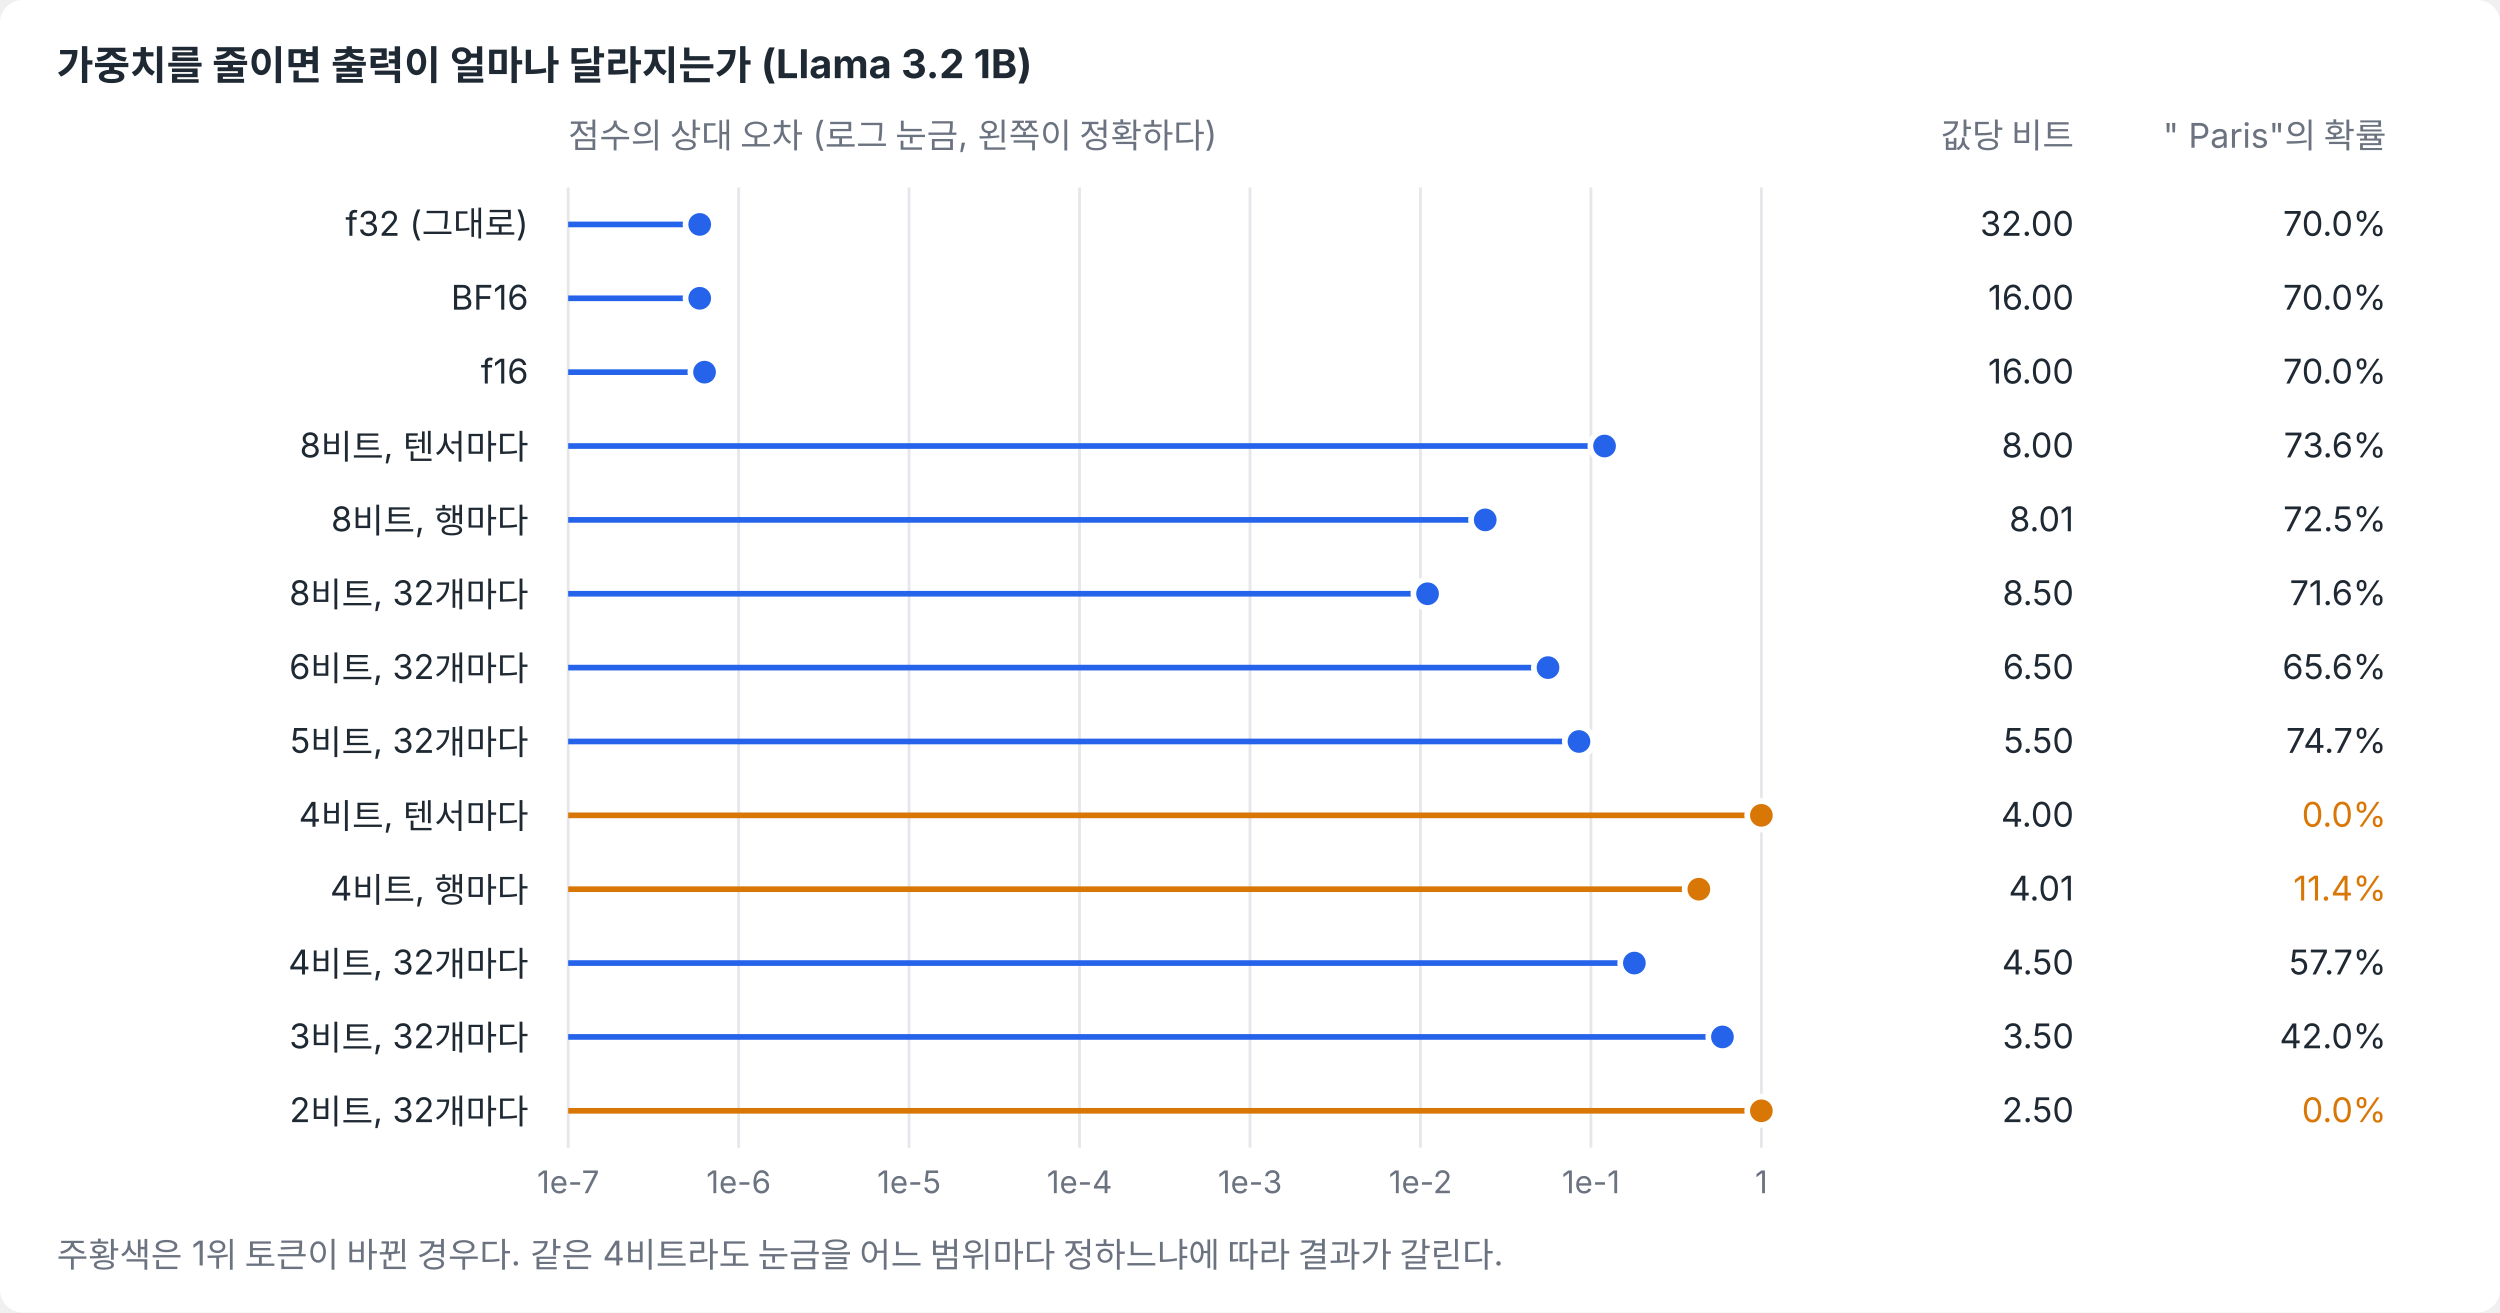
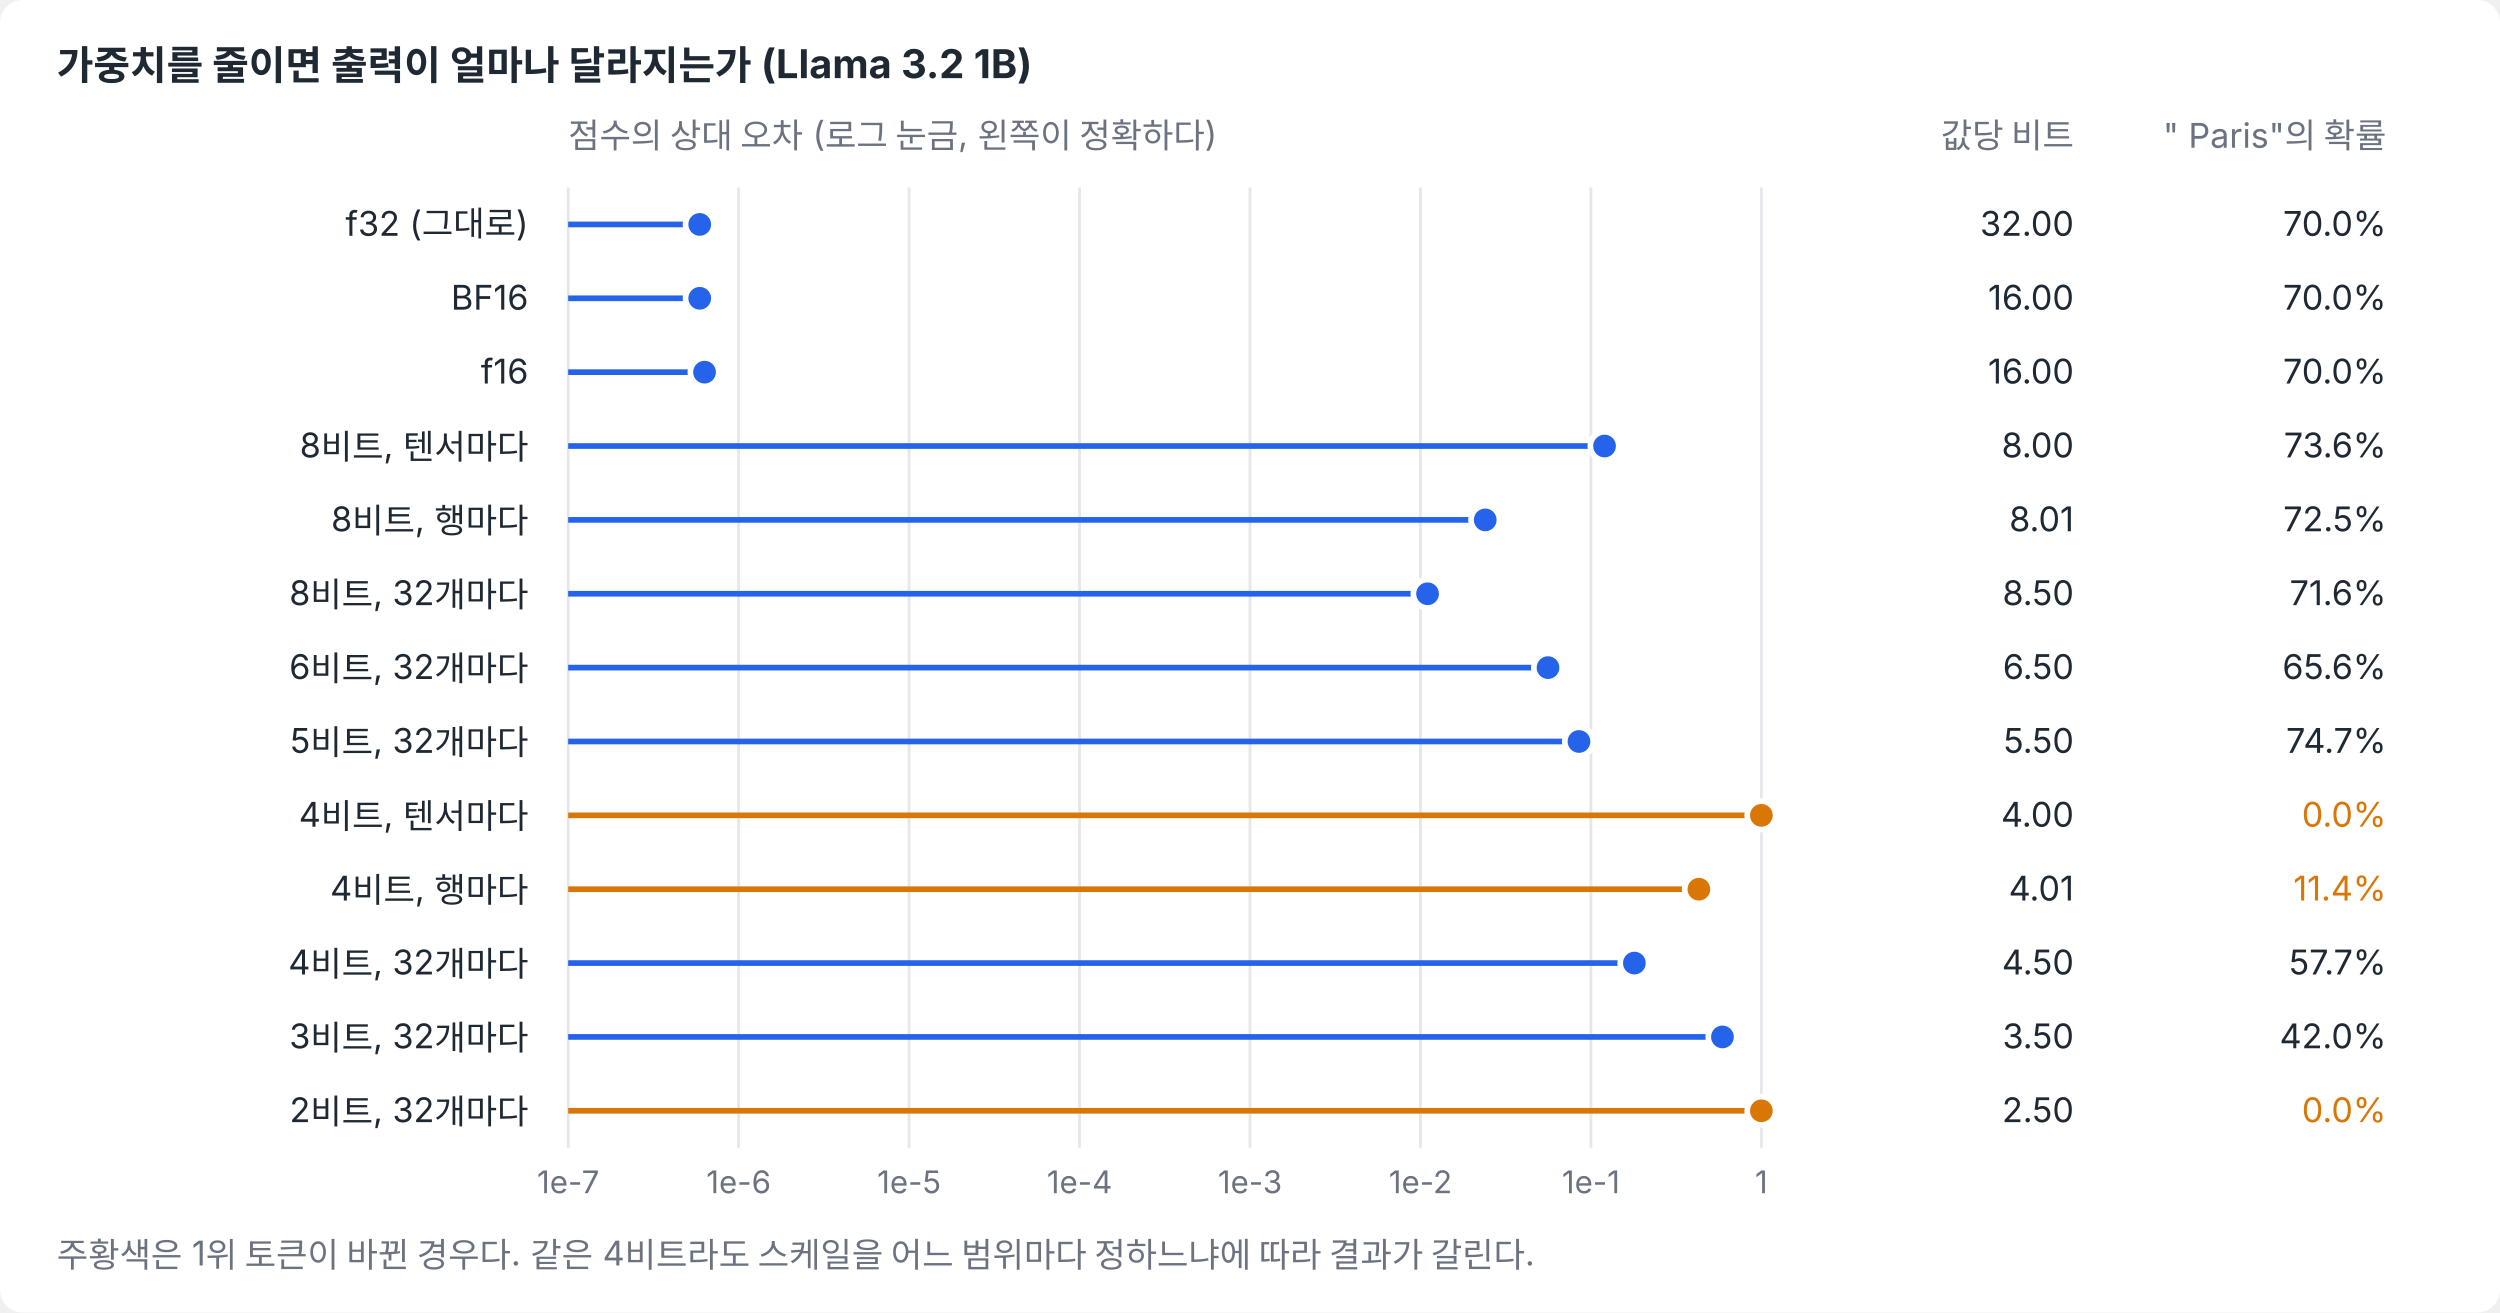
<svg xmlns="http://www.w3.org/2000/svg" viewBox="0 0 880 462" width="880" height="462" font-family="-apple-system, Segoe UI, Noto Sans KR, sans-serif" font-size="14">
  <defs>
    <marker id="arrow-1f2933" viewBox="0 0 10 10" refX="9" refY="5" markerWidth="7" markerHeight="7" orient="auto">
      <path d="M0,0 L10,5 L0,10 z" fill="#1f2933" />
    </marker>
    <marker id="arrow-6b7280" viewBox="0 0 10 10" refX="9" refY="5" markerWidth="7" markerHeight="7" orient="auto">
      <path d="M0,0 L10,5 L0,10 z" fill="#6b7280" />
    </marker>
    <marker id="arrow-2563eb" viewBox="0 0 10 10" refX="9" refY="5" markerWidth="7" markerHeight="7" orient="auto">
      <path d="M0,0 L10,5 L0,10 z" fill="#2563eb" />
    </marker>
    <marker id="arrow-d97706" viewBox="0 0 10 10" refX="9" refY="5" markerWidth="7" markerHeight="7" orient="auto">
      <path d="M0,0 L10,5 L0,10 z" fill="#d97706" />
    </marker>
    <marker id="arrow-059669" viewBox="0 0 10 10" refX="9" refY="5" markerWidth="7" markerHeight="7" orient="auto">
      <path d="M0,0 L10,5 L0,10 z" fill="#059669" />
    </marker>
  </defs>
  <rect width="880" height="462" rx="8" fill="#ffffff" />
  <text x="20" y="28" fill="#1f2933" font-size="14" text-anchor="start" font-weight="bold">가중치를 줄이면 출력이 얼마나 달라지는가 (Llama 3.2 1B)</text>
  <text x="200" y="52" fill="#6b7280" font-size="12" text-anchor="start" font-weight="normal">점수의 상대 오차 (로그 눈금, 왼쪽이 정확하다)</text>
  <text x="730" y="52" fill="#6b7280" font-size="12" text-anchor="end" font-weight="normal">값당 비트</text>
  <text x="840" y="52" fill="#6b7280" font-size="12" text-anchor="end" font-weight="normal">" Paris"의 확률</text>
  <line x1="200.0" y1="66" x2="200.0" y2="404" stroke="#e5e7eb" stroke-width="1" />
  <text x="200.0" y="420" fill="#6b7280" font-size="11" text-anchor="middle" font-weight="normal">1e-7</text>
  <line x1="260.0" y1="66" x2="260.0" y2="404" stroke="#e5e7eb" stroke-width="1" />
  <text x="260.0" y="420" fill="#6b7280" font-size="11" text-anchor="middle" font-weight="normal">1e-6</text>
  <line x1="320.0" y1="66" x2="320.0" y2="404" stroke="#e5e7eb" stroke-width="1" />
  <text x="320.0" y="420" fill="#6b7280" font-size="11" text-anchor="middle" font-weight="normal">1e-5</text>
  <line x1="380.0" y1="66" x2="380.0" y2="404" stroke="#e5e7eb" stroke-width="1" />
  <text x="380.0" y="420" fill="#6b7280" font-size="11" text-anchor="middle" font-weight="normal">1e-4</text>
  <line x1="440.0" y1="66" x2="440.0" y2="404" stroke="#e5e7eb" stroke-width="1" />
  <text x="440.0" y="420" fill="#6b7280" font-size="11" text-anchor="middle" font-weight="normal">1e-3</text>
  <line x1="500.0" y1="66" x2="500.0" y2="404" stroke="#e5e7eb" stroke-width="1" />
  <text x="500.0" y="420" fill="#6b7280" font-size="11" text-anchor="middle" font-weight="normal">1e-2</text>
  <line x1="560.0" y1="66" x2="560.0" y2="404" stroke="#e5e7eb" stroke-width="1" />
  <text x="560.0" y="420" fill="#6b7280" font-size="11" text-anchor="middle" font-weight="normal">1e-1</text>
  <line x1="620.0" y1="66" x2="620.0" y2="404" stroke="#e5e7eb" stroke-width="1" />
  <text x="620.0" y="420" fill="#6b7280" font-size="11" text-anchor="middle" font-weight="normal">1</text>
  <text x="186" y="83" fill="#1f2933" font-size="12" text-anchor="end" font-weight="normal">f32 (그대로)</text>
  <line x1="200" y1="79" x2="246.251" y2="79" stroke="#2563eb" stroke-width="2" />
  <circle cx="246.3" cy="79" r="5" fill="#2563eb" stroke="#ffffff" stroke-width="2" />
  <text x="730" y="83" fill="#1f2933" font-size="12" text-anchor="end" font-weight="normal">32.00</text>
  <text x="840" y="83" fill="#1f2933" font-size="12" text-anchor="end" font-weight="normal">70.0%</text>
  <text x="186" y="109" fill="#1f2933" font-size="12" text-anchor="end" font-weight="normal">BF16</text>
  <line x1="200" y1="105" x2="246.251" y2="105" stroke="#2563eb" stroke-width="2" />
  <circle cx="246.3" cy="105" r="5" fill="#2563eb" stroke="#ffffff" stroke-width="2" />
  <text x="730" y="109" fill="#1f2933" font-size="12" text-anchor="end" font-weight="normal">16.00</text>
  <text x="840" y="109" fill="#1f2933" font-size="12" text-anchor="end" font-weight="normal">70.0%</text>
  <text x="186" y="135" fill="#1f2933" font-size="12" text-anchor="end" font-weight="normal">f16</text>
  <line x1="200" y1="131" x2="247.96" y2="131" stroke="#2563eb" stroke-width="2" />
  <circle cx="248.0" cy="131" r="5" fill="#2563eb" stroke="#ffffff" stroke-width="2" />
  <text x="730" y="135" fill="#1f2933" font-size="12" text-anchor="end" font-weight="normal">16.00</text>
  <text x="840" y="135" fill="#1f2933" font-size="12" text-anchor="end" font-weight="normal">70.0%</text>
  <text x="186" y="161" fill="#1f2933" font-size="12" text-anchor="end" font-weight="normal">8비트, 텐서마다</text>
  <line x1="200" y1="157" x2="564.751" y2="157" stroke="#2563eb" stroke-width="2" />
  <circle cx="564.8" cy="157" r="5" fill="#2563eb" stroke="#ffffff" stroke-width="2" />
  <text x="730" y="161" fill="#1f2933" font-size="12" text-anchor="end" font-weight="normal">8.00</text>
  <text x="840" y="161" fill="#1f2933" font-size="12" text-anchor="end" font-weight="normal">73.6%</text>
  <text x="186" y="187" fill="#1f2933" font-size="12" text-anchor="end" font-weight="normal">8비트, 행마다</text>
  <line x1="200" y1="183" x2="522.813" y2="183" stroke="#2563eb" stroke-width="2" />
  <circle cx="522.8" cy="183" r="5" fill="#2563eb" stroke="#ffffff" stroke-width="2" />
  <text x="730" y="187" fill="#1f2933" font-size="12" text-anchor="end" font-weight="normal">8.01</text>
  <text x="840" y="187" fill="#1f2933" font-size="12" text-anchor="end" font-weight="normal">72.5%</text>
  <text x="186" y="213" fill="#1f2933" font-size="12" text-anchor="end" font-weight="normal">8비트, 32개마다</text>
  <line x1="200" y1="209" x2="502.484" y2="209" stroke="#2563eb" stroke-width="2" />
  <circle cx="502.5" cy="209" r="5" fill="#2563eb" stroke="#ffffff" stroke-width="2" />
  <text x="730" y="213" fill="#1f2933" font-size="12" text-anchor="end" font-weight="normal">8.50</text>
  <text x="840" y="213" fill="#1f2933" font-size="12" text-anchor="end" font-weight="normal">71.6%</text>
  <text x="186" y="239" fill="#1f2933" font-size="12" text-anchor="end" font-weight="normal">6비트, 32개마다</text>
  <line x1="200" y1="235" x2="544.891" y2="235" stroke="#2563eb" stroke-width="2" />
  <circle cx="544.9" cy="235" r="5" fill="#2563eb" stroke="#ffffff" stroke-width="2" />
  <text x="730" y="239" fill="#1f2933" font-size="12" text-anchor="end" font-weight="normal">6.50</text>
  <text x="840" y="239" fill="#1f2933" font-size="12" text-anchor="end" font-weight="normal">65.6%</text>
  <text x="186" y="265" fill="#1f2933" font-size="12" text-anchor="end" font-weight="normal">5비트, 32개마다</text>
  <line x1="200" y1="261" x2="555.765" y2="261" stroke="#2563eb" stroke-width="2" />
  <circle cx="555.8" cy="261" r="5" fill="#2563eb" stroke="#ffffff" stroke-width="2" />
  <text x="730" y="265" fill="#1f2933" font-size="12" text-anchor="end" font-weight="normal">5.50</text>
  <text x="840" y="265" fill="#1f2933" font-size="12" text-anchor="end" font-weight="normal">74.7%</text>
  <text x="186" y="291" fill="#1f2933" font-size="12" text-anchor="end" font-weight="normal">4비트, 텐서마다</text>
  <line x1="200" y1="287" x2="620.0" y2="287" stroke="#d97706" stroke-width="2" />
  <circle cx="620.0" cy="287" r="5" fill="#d97706" stroke="#ffffff" stroke-width="2" />
  <text x="730" y="291" fill="#1f2933" font-size="12" text-anchor="end" font-weight="normal">4.00</text>
  <text x="840" y="291" fill="#d97706" font-size="12" text-anchor="end" font-weight="normal">0.0%</text>
  <text x="186" y="317" fill="#1f2933" font-size="12" text-anchor="end" font-weight="normal">4비트, 행마다</text>
  <line x1="200" y1="313" x2="598.008" y2="313" stroke="#d97706" stroke-width="2" />
  <circle cx="598.0" cy="313" r="5" fill="#d97706" stroke="#ffffff" stroke-width="2" />
  <text x="730" y="317" fill="#1f2933" font-size="12" text-anchor="end" font-weight="normal">4.01</text>
  <text x="840" y="317" fill="#d97706" font-size="12" text-anchor="end" font-weight="normal">11.4%</text>
  <text x="186" y="343" fill="#1f2933" font-size="12" text-anchor="end" font-weight="normal">4비트, 32개마다</text>
  <line x1="200" y1="339" x2="575.316" y2="339" stroke="#2563eb" stroke-width="2" />
  <circle cx="575.3" cy="339" r="5" fill="#2563eb" stroke="#ffffff" stroke-width="2" />
  <text x="730" y="343" fill="#1f2933" font-size="12" text-anchor="end" font-weight="normal">4.50</text>
  <text x="840" y="343" fill="#1f2933" font-size="12" text-anchor="end" font-weight="normal">57.7%</text>
  <text x="186" y="369" fill="#1f2933" font-size="12" text-anchor="end" font-weight="normal">3비트, 32개마다</text>
  <line x1="200" y1="365" x2="606.251" y2="365" stroke="#2563eb" stroke-width="2" />
  <circle cx="606.3" cy="365" r="5" fill="#2563eb" stroke="#ffffff" stroke-width="2" />
  <text x="730" y="369" fill="#1f2933" font-size="12" text-anchor="end" font-weight="normal">3.50</text>
  <text x="840" y="369" fill="#1f2933" font-size="12" text-anchor="end" font-weight="normal">42.0%</text>
  <text x="186" y="395" fill="#1f2933" font-size="12" text-anchor="end" font-weight="normal">2비트, 32개마다</text>
  <line x1="200" y1="391" x2="620.0" y2="391" stroke="#d97706" stroke-width="2" />
  <circle cx="620.0" cy="391" r="5" fill="#d97706" stroke="#ffffff" stroke-width="2" />
  <text x="730" y="395" fill="#1f2933" font-size="12" text-anchor="end" font-weight="normal">2.50</text>
  <text x="840" y="395" fill="#d97706" font-size="12" text-anchor="end" font-weight="normal">0.0%</text>
-   <text x="20" y="446" fill="#6b7280" font-size="12" text-anchor="start" font-weight="normal">주황색은 1위 토큰이 바뀐 경우다. 같은 4비트라도 눈금을 어느 범위마다 정하느냐에 따라 결과가 갈린다.</text>
+   <text x="20" y="446" fill="#6b7280" font-size="12" text-anchor="start" font-weight="normal">주황색은 1위 토큰이 바뀐 경우다. 같은 4비트라도 스케일을 어느 범위마다 정하느냐에 따라 결과가 갈린다.</text>
</svg>
